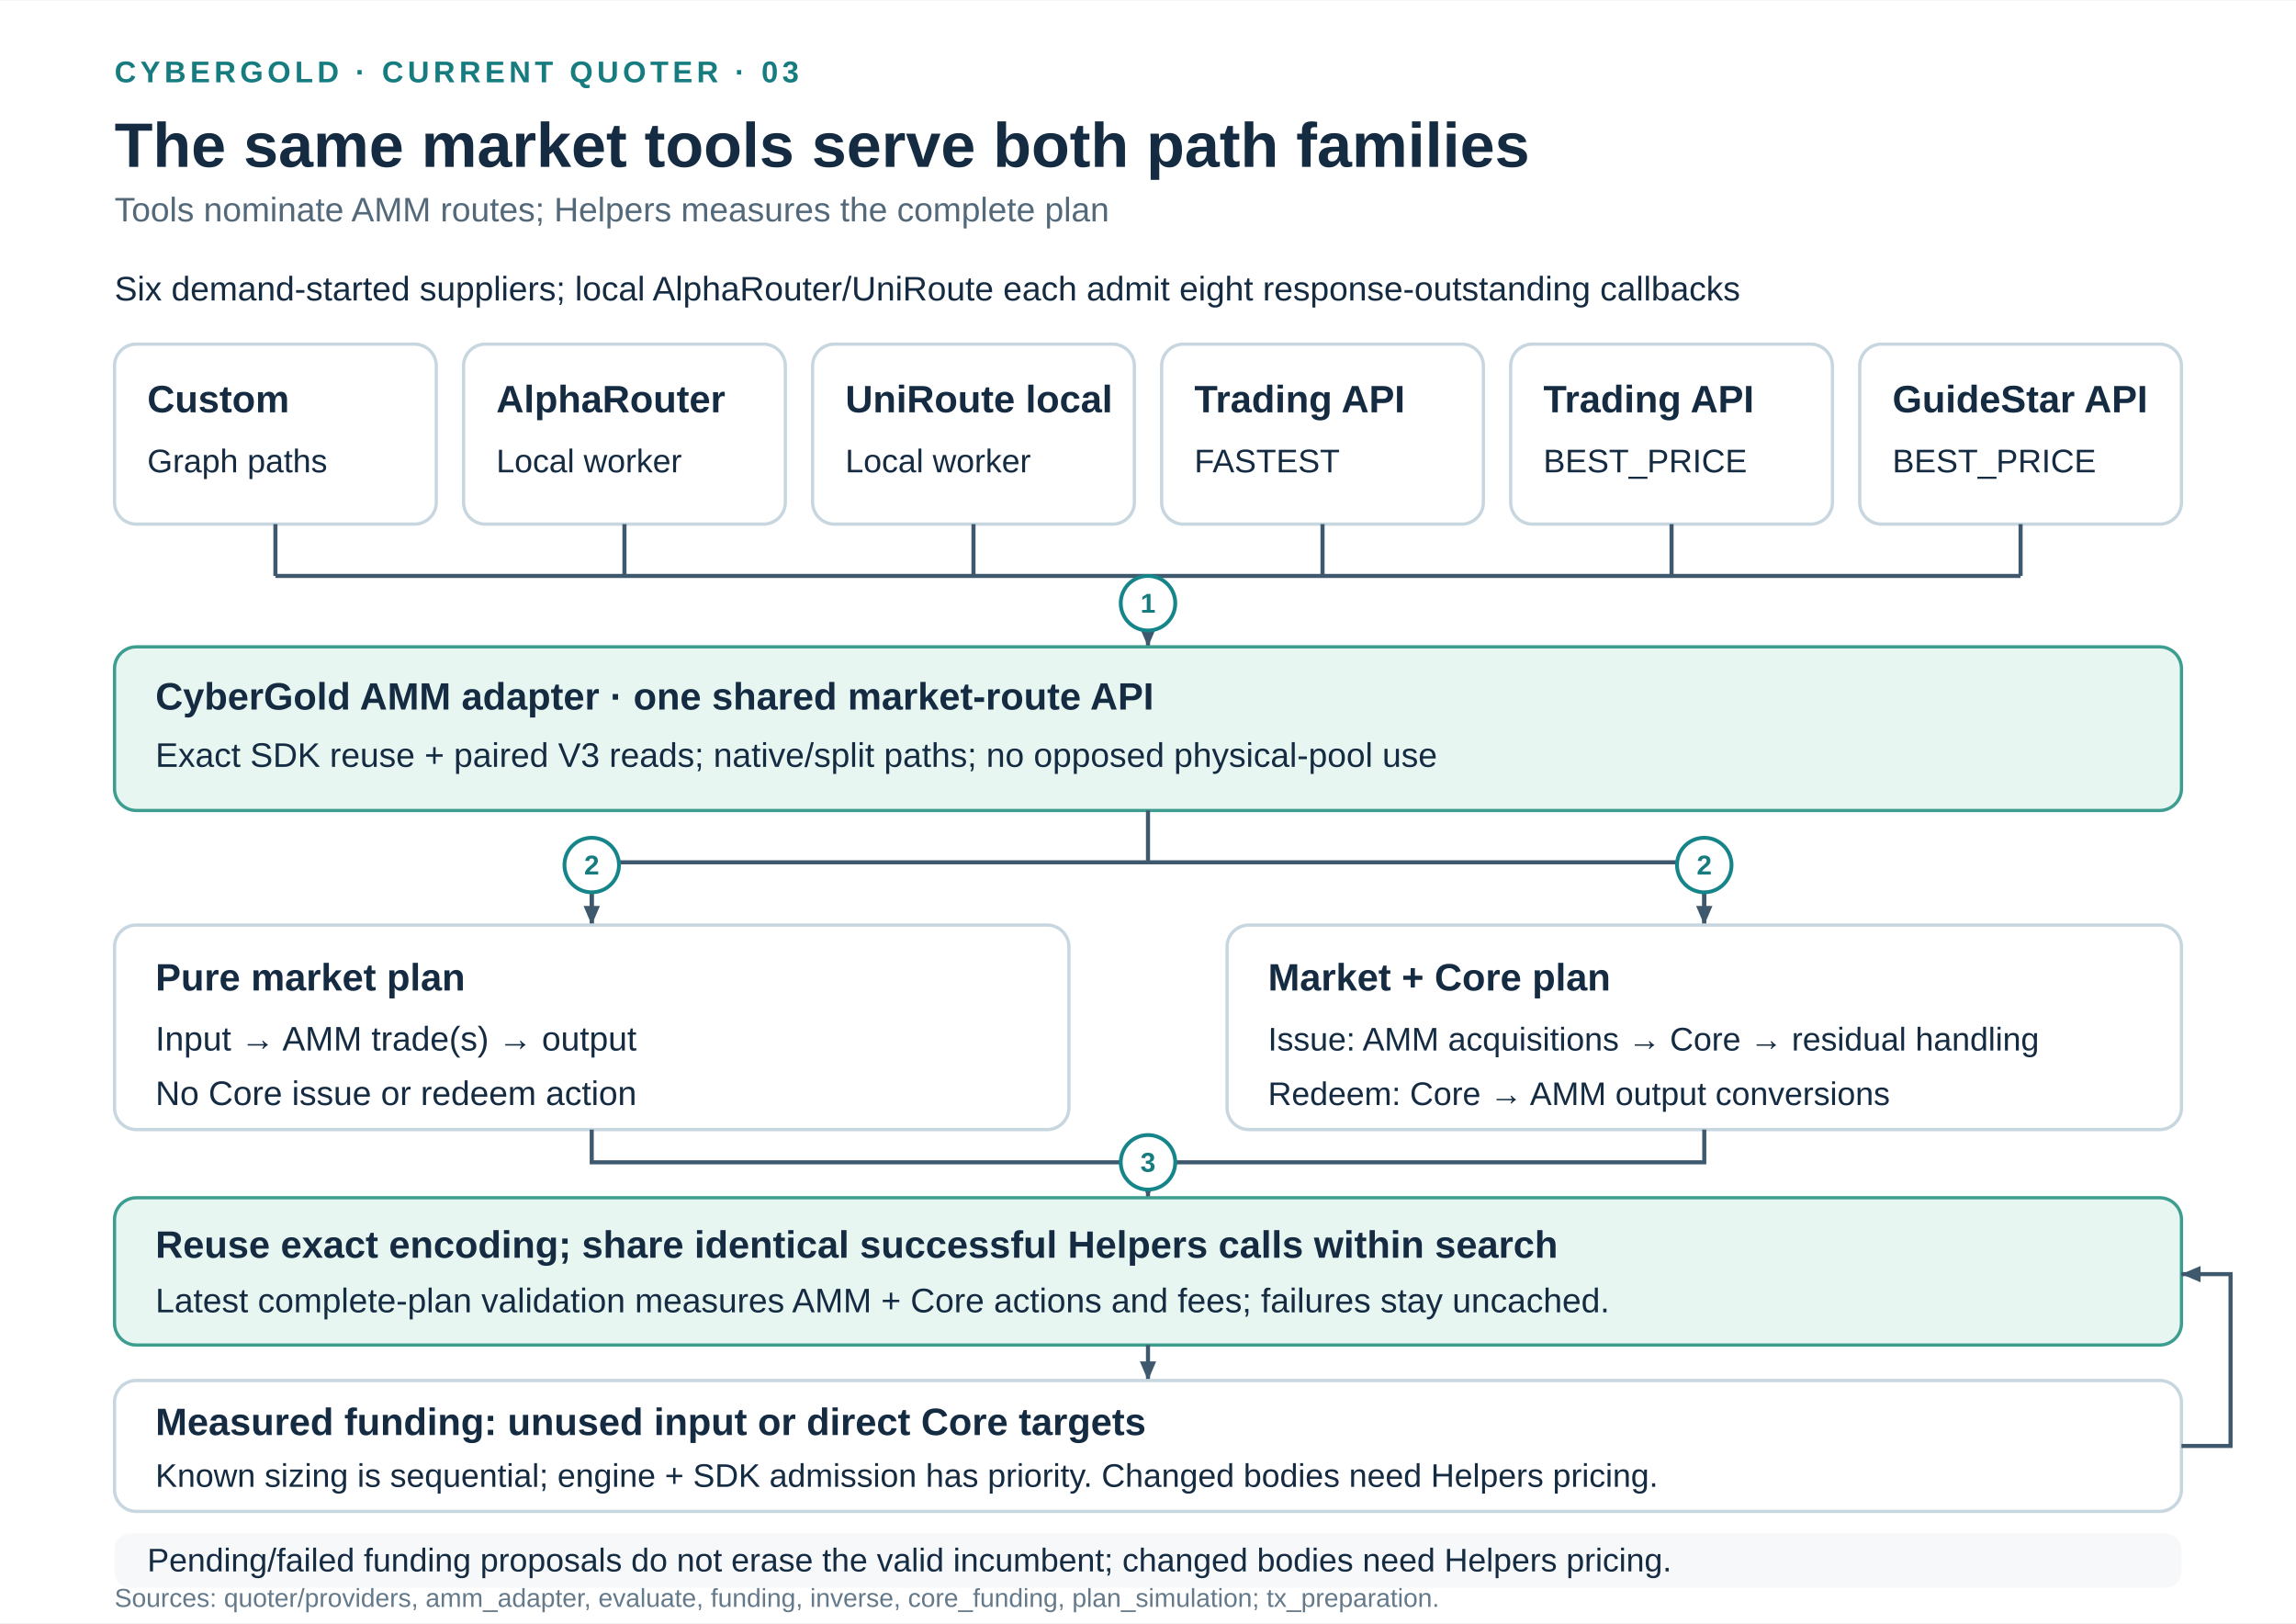
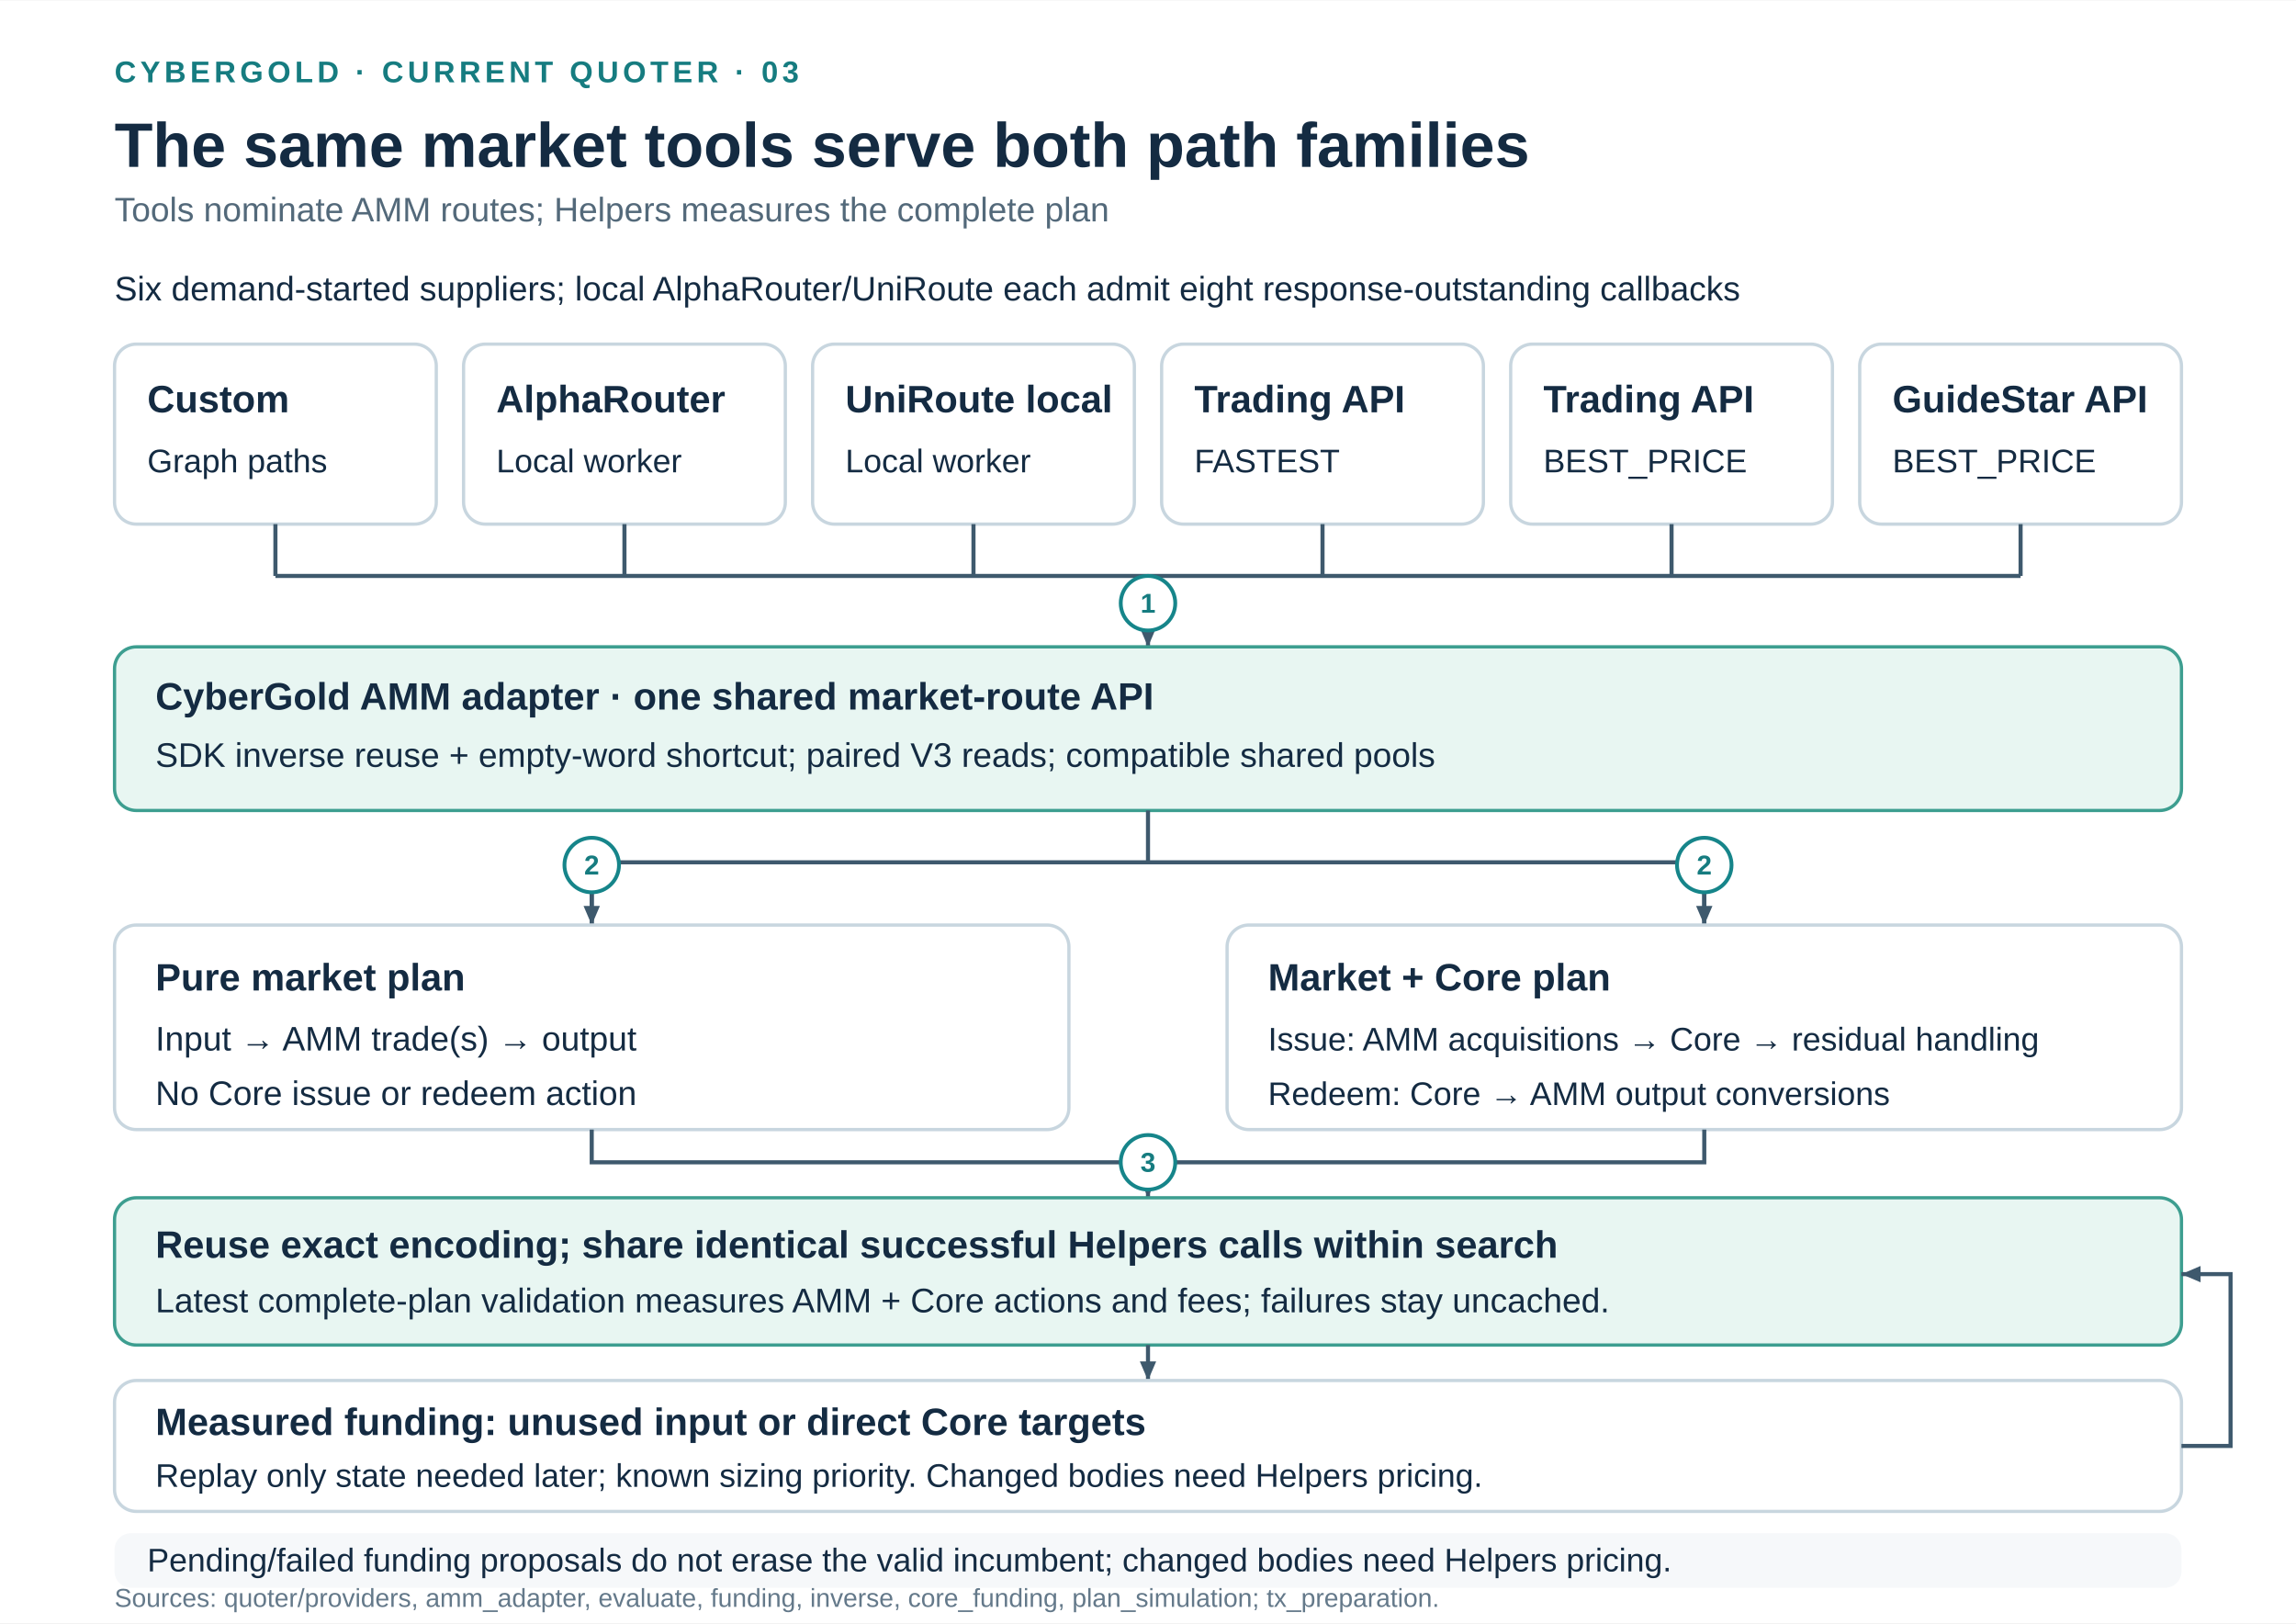
<svg xmlns="http://www.w3.org/2000/svg" width="297mm" height="210mm" viewBox="0 0 842 595" role="img" aria-labelledby="title desc">
  <defs>
    <marker id="arrow" markerWidth="8" markerHeight="8" refX="7" refY="4" orient="auto">
      <path d="M0 0 L8 4 L0 8 Z" fill="#3e596d" />
    </marker>
    <style>
    text{font-family:Arial,Helvetica,sans-serif;fill:#142b42}
    .eyebrow{font-size:11px;font-weight:700;letter-spacing:1.5px;fill:#167c80}
    .title{font-size:23px;font-weight:700}
    .subtitle{font-size:12.5px;fill:#53697a}
    .lane-label{font-size:10px;font-weight:700;letter-spacing:1.2px;fill:#53697a}
    .node{fill:#fff;stroke:#c8d6df;stroke-width:1.2}
    .fresh{fill:#e8f6f2;stroke:#3d9e90;stroke-width:1.2}
    .heading{font-size:14px;font-weight:700}
    .body{font-size:12px}
    .body-large{font-size:12.5px}
    .muted{fill:#53697a}
    .line{fill:none;stroke:#3e596d;stroke-width:1.5}
    .bus{fill:none;stroke:#3e596d;stroke-width:1.5}
    .dashed{fill:none;stroke:#8a9cab;stroke-width:1.3;stroke-dasharray:4 4}
    .step{fill:#fff;stroke:#16858a;stroke-width:1.4}
    .step-text{font-size:10px;font-weight:700;fill:#167c80;text-anchor:middle;dominant-baseline:central}
    .source{font-size:9.5px;fill:#64798a}
  </style>
  </defs>
  <rect width="842" height="595" fill="#fff" />
  <text x="42" y="30" class="eyebrow">CYBERGOLD · CURRENT QUOTER · 03</text>
  <text x="42" y="61" class="title">The same market tools serve both path families</text>
  <text x="42" y="81" class="subtitle">Tools nominate AMM routes; Helpers measures the complete plan</text>
  <text x="42" y="110" class="body-large">Six demand-started suppliers; local AlphaRouter/UniRoute each admit eight response-outstanding callbacks</text>
  <rect x="42" y="126" width="118" height="66" rx="8" class="node" />
  <text x="54" y="151" class="heading">Custom</text>
  <text x="54" y="173" class="body">Graph paths</text>
  <path d="M101 192 V211" class="bus" />
  <rect x="170" y="126" width="118" height="66" rx="8" class="node" />
  <text x="182" y="151" class="heading">AlphaRouter</text>
  <text x="182" y="173" class="body">Local worker</text>
  <path d="M229 192 V211" class="bus" />
  <rect x="298" y="126" width="118" height="66" rx="8" class="node" />
  <text x="310" y="151" class="heading">UniRoute local</text>
  <text x="310" y="173" class="body">Local worker</text>
  <path d="M357 192 V211" class="bus" />
  <rect x="426" y="126" width="118" height="66" rx="8" class="node" />
  <text x="438" y="151" class="heading">Trading API</text>
  <text x="438" y="173" class="body">FASTEST</text>
  <path d="M485 192 V211" class="bus" />
  <rect x="554" y="126" width="118" height="66" rx="8" class="node" />
  <text x="566" y="151" class="heading">Trading API</text>
  <text x="566" y="173" class="body">BEST_PRICE</text>
  <path d="M613 192 V211" class="bus" />
  <rect x="682" y="126" width="118" height="66" rx="8" class="node" />
  <text x="694" y="151" class="heading">GuideStar API</text>
  <text x="694" y="173" class="body">BEST_PRICE</text>
  <path d="M741 192 V211" class="bus" />
  <path d="M101 211 H741" class="bus" />
  <path d="M421 211 V237" class="line" />
  <polygon points="421.00,237.00 418.00,230.00 424.00,230.00" fill="#3e596d" />
  <circle cx="421" cy="221" r="10" class="step" />
  <text x="421" y="221" class="step-text">1</text>
  <rect x="42" y="237" width="758" height="60" rx="8" class="fresh" />
  <text x="57" y="260" class="heading">CyberGold AMM adapter · one shared market-route API</text>
-   <text x="57" y="281" class="body-large">Exact SDK reuse + paired V3 reads; native/split paths; no opposed physical-pool use</text>
+   <text x="57" y="281" class="body-large">SDK inverse reuse + empty-word shortcut; paired V3 reads; compatible shared pools</text>
  <path d="M421 297 V316 H217 V339 M421 316 H625 V339" class="bus" />
  <path d="M217 327 V339" class="line" />
  <polygon points="217.00,339.00 214.00,332.00 220.00,332.00" fill="#3e596d" />
  <circle cx="217" cy="317" r="10" class="step" />
  <text x="217" y="317" class="step-text">2</text>
  <path d="M625 327 V339" class="line" />
  <polygon points="625.00,339.00 622.00,332.00 628.00,332.00" fill="#3e596d" />
  <circle cx="625" cy="317" r="10" class="step" />
  <text x="625" y="317" class="step-text">2</text>
  <rect x="42" y="339" width="350" height="75" rx="8" class="node" />
  <text x="57" y="363" class="heading">Pure market plan</text>
  <text x="57" y="385" class="body-large">Input → AMM trade(s) → output</text>
  <text x="57" y="405" class="body-large">No Core issue or redeem action</text>
  <rect x="450" y="339" width="350" height="75" rx="8" class="node" />
  <text x="465" y="363" class="heading">Market + Core plan</text>
  <text x="465" y="385" class="body">Issue: AMM acquisitions → Core → residual handling</text>
  <text x="465" y="405" class="body">Redeem: Core → AMM output conversions</text>
  <path d="M217 414 V426 H625 V414" class="bus" />
  <path d="M421 426 V439" class="line" />
  <polygon points="421,439 418,432 424,432" fill="#3e596d" />
  <circle cx="421" cy="426" r="10" class="step" />
  <text x="421" y="426" class="step-text">3</text>
  <rect x="42" y="439" width="758" height="54" rx="8" class="fresh" />
  <text x="57" y="461" class="heading">Reuse exact encoding; share identical successful Helpers calls within search</text>
  <text x="57" y="481" class="body-large">Latest complete-plan validation measures AMM + Core actions and fees; failures stay uncached.</text>
  <path d="M421 493 V506" class="line" />
  <polygon points="421,506 418,499 424,499" fill="#3e596d" />
  <rect x="42" y="506" width="758" height="48" rx="8" class="node" />
  <text x="57" y="526" class="heading">Measured funding: unused input or direct Core targets</text>
-   <text x="57" y="545" class="body">Known sizing is sequential; engine + SDK admission has priority. Changed bodies need Helpers pricing.</text>
+   <text x="57" y="545" class="body">Replay only state needed later; known sizing priority. Changed bodies need Helpers pricing.</text>
  <path d="M800 530 H818 V467 H800" class="line" />
  <polygon points="800,467 807,464 807,470" fill="#3e596d" />
  <rect x="42" y="562" width="758" height="20" rx="6" fill="#f6f8fa" />
  <text x="54" y="576" class="body">Pending/failed funding proposals do not erase the valid incumbent; changed bodies need Helpers pricing.</text>
  <text x="42" y="589" class="source">Sources: quoter/providers, amm_adapter, evaluate, funding, inverse, core_funding, plan_simulation; tx_preparation.</text>
</svg>
